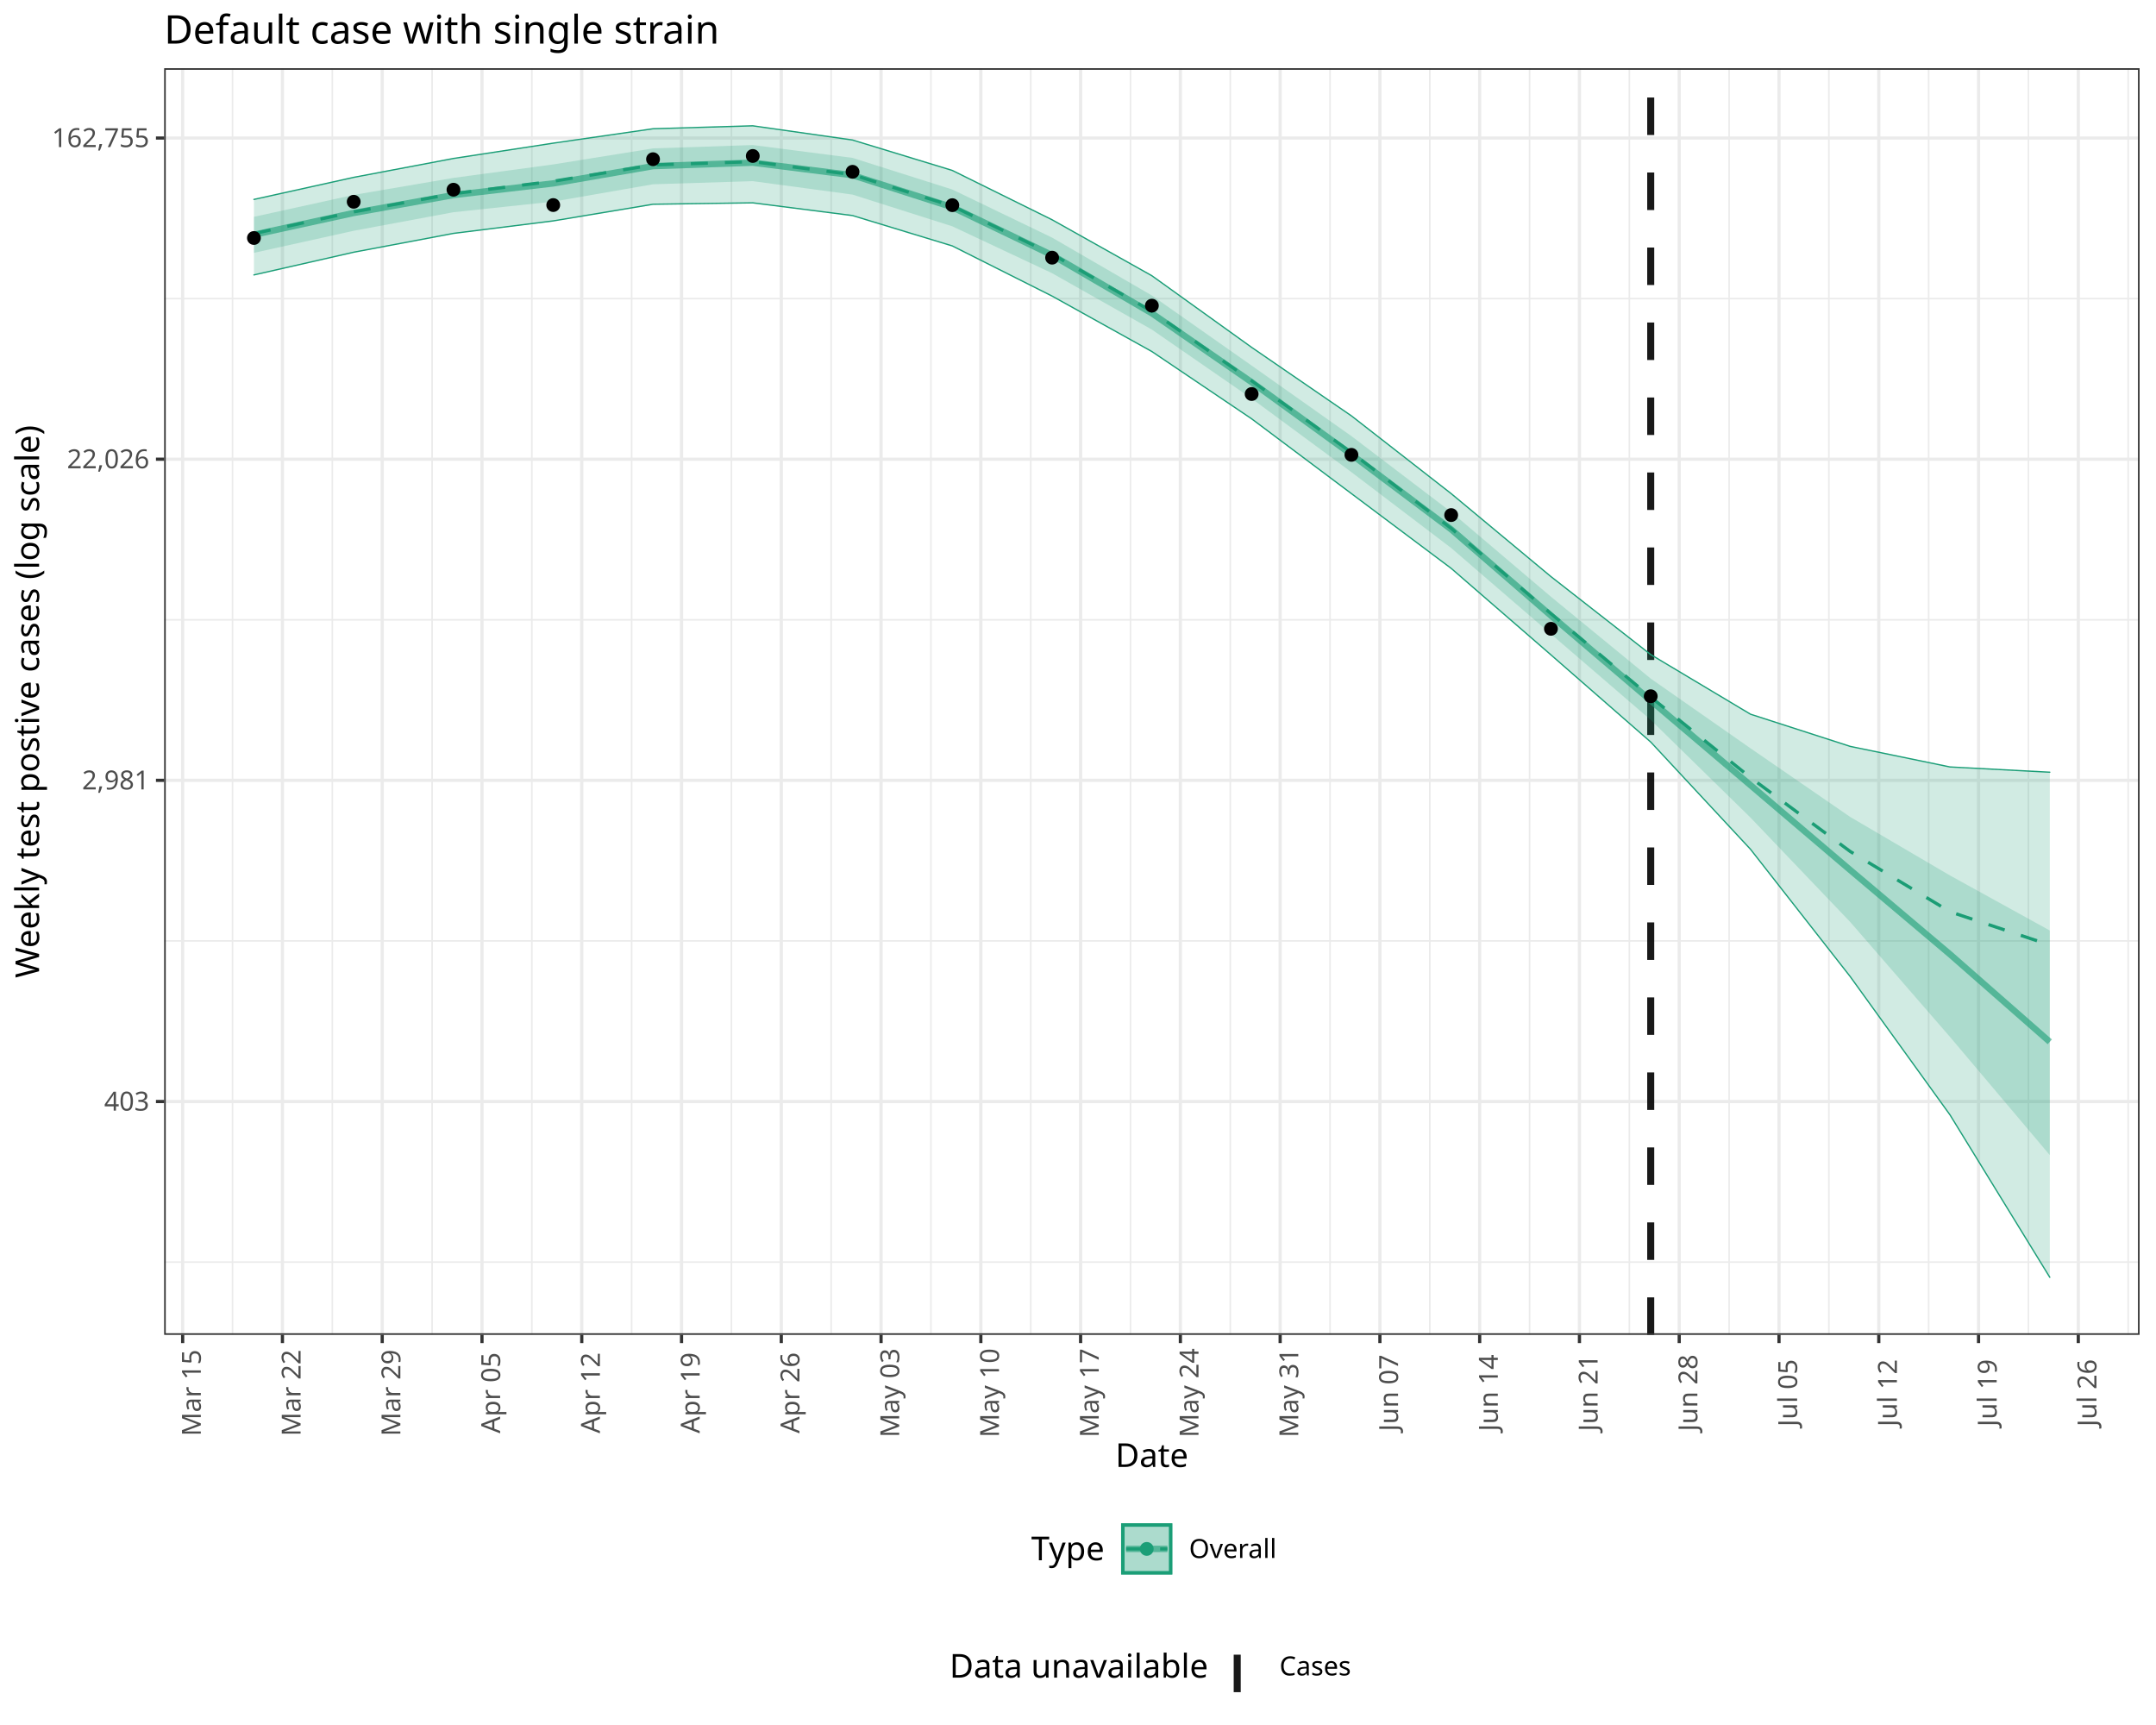
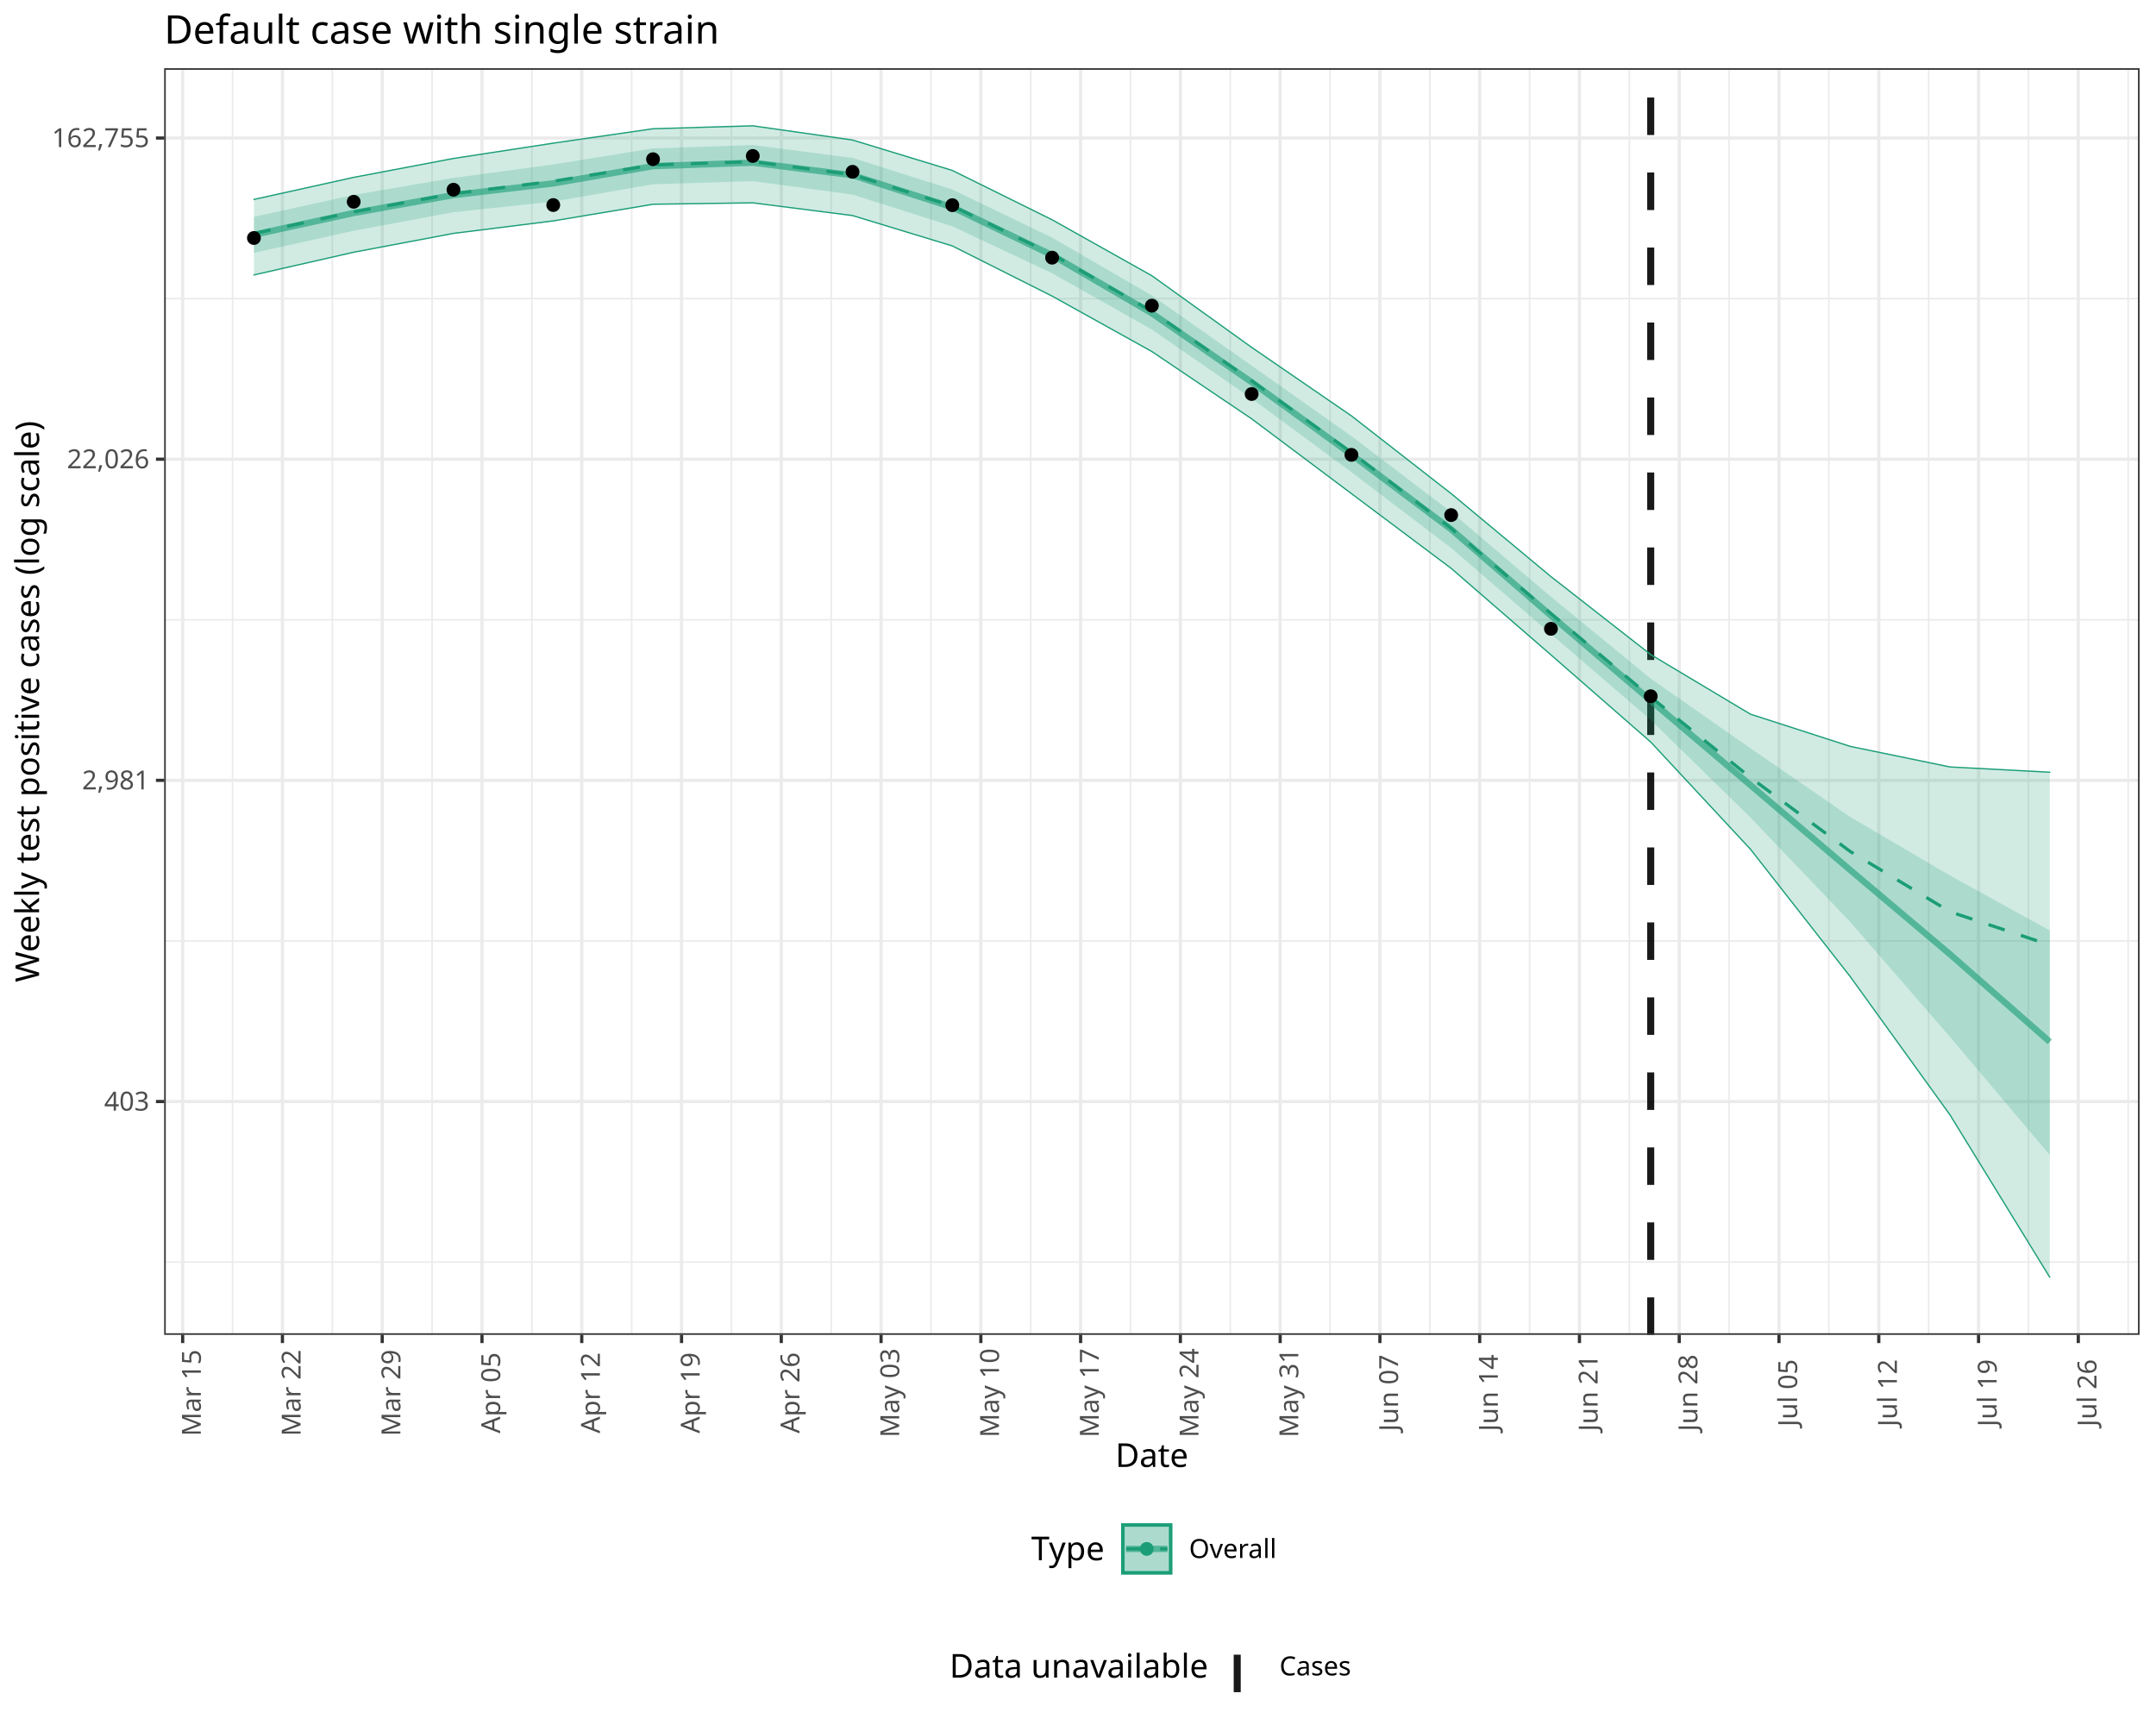
<svg xmlns="http://www.w3.org/2000/svg" class="svglite" data-engine-version="2.0" width="720.00pt" height="576.00pt" viewBox="0 0 720.00 576.00">
  <defs>
    <style type="text/css">
    .svglite line, .svglite polyline, .svglite polygon, .svglite path, .svglite rect, .svglite circle {
      fill: none;
      stroke: #000000;
      stroke-linecap: round;
      stroke-linejoin: round;
      stroke-miterlimit: 10.00;
    }
  </style>
  </defs>
  <rect width="100%" height="100%" style="stroke: none; fill: #FFFFFF;" />
  <defs>
    <clipPath id="cpMC4wMHw3MjAuMDB8MC4wMHw1NzYuMDA=">
      <rect x="0.00" y="0.00" width="720.00" height="576.00" />
    </clipPath>
  </defs>
  <g clip-path="url(#cpMC4wMHw3MjAuMDB8MC4wMHw1NzYuMDA=)">
    <rect x="0.00" y="0.00" width="720.00" height="576.00" style="stroke-width: 1.07; stroke: #FFFFFF; fill: #FFFFFF;" />
  </g>
  <defs>
    <clipPath id="cpNTQuODJ8NzE0LjUyfDIyLjc4fDQ0NS43Mw==">
      <rect x="54.82" y="22.78" width="659.70" height="422.95" />
    </clipPath>
  </defs>
  <g clip-path="url(#cpNTQuODJ8NzE0LjUyfDIyLjc4fDQ0NS43Mw==)">
    <rect x="54.82" y="22.78" width="659.70" height="422.95" style="stroke-width: 1.07; stroke: none; fill: #FFFFFF;" />
    <polyline points="54.82,421.43 714.52,421.43 " style="stroke-width: 0.53; stroke: #EBEBEB; stroke-linecap: butt;" />
    <polyline points="54.82,314.19 714.52,314.19 " style="stroke-width: 0.53; stroke: #EBEBEB; stroke-linecap: butt;" />
    <polyline points="54.82,206.95 714.52,206.95 " style="stroke-width: 0.53; stroke: #EBEBEB; stroke-linecap: butt;" />
    <polyline points="54.82,99.71 714.52,99.71 " style="stroke-width: 0.53; stroke: #EBEBEB; stroke-linecap: butt;" />
    <polyline points="77.66,445.73 77.66,22.78 " style="stroke-width: 0.53; stroke: #EBEBEB; stroke-linecap: butt;" />
    <polyline points="110.98,445.73 110.98,22.78 " style="stroke-width: 0.53; stroke: #EBEBEB; stroke-linecap: butt;" />
    <polyline points="144.30,445.73 144.30,22.78 " style="stroke-width: 0.53; stroke: #EBEBEB; stroke-linecap: butt;" />
    <polyline points="177.62,445.73 177.62,22.78 " style="stroke-width: 0.53; stroke: #EBEBEB; stroke-linecap: butt;" />
    <polyline points="210.94,445.73 210.94,22.78 " style="stroke-width: 0.53; stroke: #EBEBEB; stroke-linecap: butt;" />
    <polyline points="244.26,445.73 244.26,22.78 " style="stroke-width: 0.53; stroke: #EBEBEB; stroke-linecap: butt;" />
    <polyline points="277.57,445.73 277.57,22.78 " style="stroke-width: 0.53; stroke: #EBEBEB; stroke-linecap: butt;" />
    <polyline points="310.89,445.73 310.89,22.78 " style="stroke-width: 0.53; stroke: #EBEBEB; stroke-linecap: butt;" />
    <polyline points="344.21,445.73 344.21,22.78 " style="stroke-width: 0.53; stroke: #EBEBEB; stroke-linecap: butt;" />
    <polyline points="377.53,445.73 377.53,22.78 " style="stroke-width: 0.53; stroke: #EBEBEB; stroke-linecap: butt;" />
    <polyline points="410.85,445.73 410.85,22.78 " style="stroke-width: 0.53; stroke: #EBEBEB; stroke-linecap: butt;" />
    <polyline points="444.17,445.73 444.17,22.78 " style="stroke-width: 0.53; stroke: #EBEBEB; stroke-linecap: butt;" />
    <polyline points="477.48,445.73 477.48,22.78 " style="stroke-width: 0.53; stroke: #EBEBEB; stroke-linecap: butt;" />
    <polyline points="510.80,445.73 510.80,22.78 " style="stroke-width: 0.53; stroke: #EBEBEB; stroke-linecap: butt;" />
    <polyline points="544.12,445.73 544.12,22.78 " style="stroke-width: 0.53; stroke: #EBEBEB; stroke-linecap: butt;" />
    <polyline points="577.44,445.73 577.44,22.78 " style="stroke-width: 0.53; stroke: #EBEBEB; stroke-linecap: butt;" />
    <polyline points="610.76,445.73 610.76,22.78 " style="stroke-width: 0.53; stroke: #EBEBEB; stroke-linecap: butt;" />
    <polyline points="644.08,445.73 644.08,22.78 " style="stroke-width: 0.53; stroke: #EBEBEB; stroke-linecap: butt;" />
    <polyline points="677.39,445.73 677.39,22.78 " style="stroke-width: 0.53; stroke: #EBEBEB; stroke-linecap: butt;" />
    <polyline points="710.71,445.73 710.71,22.78 " style="stroke-width: 0.53; stroke: #EBEBEB; stroke-linecap: butt;" />
    <polyline points="54.82,367.81 714.52,367.81 " style="stroke-width: 1.07; stroke: #EBEBEB; stroke-linecap: butt;" />
    <polyline points="54.82,260.57 714.52,260.57 " style="stroke-width: 1.07; stroke: #EBEBEB; stroke-linecap: butt;" />
    <polyline points="54.82,153.33 714.52,153.33 " style="stroke-width: 1.07; stroke: #EBEBEB; stroke-linecap: butt;" />
    <polyline points="54.82,46.09 714.52,46.09 " style="stroke-width: 1.07; stroke: #EBEBEB; stroke-linecap: butt;" />
    <polyline points="61.00,445.73 61.00,22.78 " style="stroke-width: 1.07; stroke: #EBEBEB; stroke-linecap: butt;" />
    <polyline points="94.32,445.73 94.32,22.78 " style="stroke-width: 1.07; stroke: #EBEBEB; stroke-linecap: butt;" />
    <polyline points="127.64,445.73 127.64,22.78 " style="stroke-width: 1.07; stroke: #EBEBEB; stroke-linecap: butt;" />
    <polyline points="160.96,445.73 160.96,22.78 " style="stroke-width: 1.07; stroke: #EBEBEB; stroke-linecap: butt;" />
    <polyline points="194.28,445.73 194.28,22.78 " style="stroke-width: 1.07; stroke: #EBEBEB; stroke-linecap: butt;" />
    <polyline points="227.60,445.73 227.60,22.78 " style="stroke-width: 1.07; stroke: #EBEBEB; stroke-linecap: butt;" />
    <polyline points="260.91,445.73 260.91,22.78 " style="stroke-width: 1.07; stroke: #EBEBEB; stroke-linecap: butt;" />
    <polyline points="294.23,445.73 294.23,22.78 " style="stroke-width: 1.07; stroke: #EBEBEB; stroke-linecap: butt;" />
    <polyline points="327.55,445.73 327.55,22.78 " style="stroke-width: 1.07; stroke: #EBEBEB; stroke-linecap: butt;" />
    <polyline points="360.87,445.73 360.87,22.78 " style="stroke-width: 1.07; stroke: #EBEBEB; stroke-linecap: butt;" />
    <polyline points="394.19,445.73 394.19,22.78 " style="stroke-width: 1.07; stroke: #EBEBEB; stroke-linecap: butt;" />
    <polyline points="427.51,445.73 427.51,22.78 " style="stroke-width: 1.07; stroke: #EBEBEB; stroke-linecap: butt;" />
    <polyline points="460.82,445.73 460.82,22.78 " style="stroke-width: 1.07; stroke: #EBEBEB; stroke-linecap: butt;" />
    <polyline points="494.14,445.73 494.14,22.78 " style="stroke-width: 1.07; stroke: #EBEBEB; stroke-linecap: butt;" />
    <polyline points="527.46,445.73 527.46,22.78 " style="stroke-width: 1.07; stroke: #EBEBEB; stroke-linecap: butt;" />
    <polyline points="560.78,445.73 560.78,22.78 " style="stroke-width: 1.07; stroke: #EBEBEB; stroke-linecap: butt;" />
    <polyline points="594.10,445.73 594.10,22.78 " style="stroke-width: 1.07; stroke: #EBEBEB; stroke-linecap: butt;" />
    <polyline points="627.42,445.73 627.42,22.78 " style="stroke-width: 1.07; stroke: #EBEBEB; stroke-linecap: butt;" />
    <polyline points="660.74,445.73 660.74,22.78 " style="stroke-width: 1.07; stroke: #EBEBEB; stroke-linecap: butt;" />
    <polyline points="694.05,445.73 694.05,22.78 " style="stroke-width: 1.07; stroke: #EBEBEB; stroke-linecap: butt;" />
    <line x1="551.26" y1="445.73" x2="551.26" y2="22.78" style="stroke-width: 2.35; stroke: #000000; stroke-opacity: 0.90; stroke-dasharray: 12.52,12.52; stroke-linecap: butt;" />
    <polyline points="84.80,78.37 118.12,71.11 151.44,65.13 184.76,61.24 218.08,55.47 251.39,54.32 284.71,58.50 318.03,69.20 351.35,85.20 384.67,104.61 417.99,127.62 451.31,151.76 484.62,176.75 517.94,205.56 551.26,233.91 584.58,262.18 617.90,290.53 651.22,318.66 684.53,347.88 " style="stroke-width: 2.13; stroke: #1B9E77; stroke-opacity: 0.60; stroke-linecap: butt;" />
    <polyline points="84.80,77.99 118.12,70.74 151.44,64.67 184.76,60.52 218.08,55.08 251.39,53.98 284.71,58.32 318.03,68.79 351.35,84.87 384.67,103.97 417.99,127.16 451.31,151.10 484.62,176.42 517.94,204.90 551.26,232.77 584.58,259.65 617.90,284.33 651.22,304.45 684.53,315.56 " style="stroke-width: 1.07; stroke: #1B9E77; stroke-dasharray: 5.69,5.69; stroke-linecap: butt;" />
    <polygon points="84.80,66.59 118.12,59.22 151.44,52.91 184.76,47.80 218.08,42.99 251.39,42.01 284.71,46.75 318.03,56.91 351.35,73.38 384.67,92.07 417.99,115.99 451.31,138.86 484.62,164.82 517.94,192.53 551.26,218.57 584.58,238.48 617.90,249.23 651.22,256.10 684.53,257.85 684.53,426.51 651.22,372.30 617.90,326.12 584.58,283.58 551.26,247.77 517.94,218.67 484.62,189.78 451.31,164.82 417.99,139.85 384.67,117.38 351.35,98.87 318.03,82.12 284.71,71.98 251.39,67.73 218.08,68.20 184.76,73.76 151.44,77.93 118.12,84.22 84.80,91.80 " style="stroke-width: 0.00; stroke: none; fill: #1B9E77; fill-opacity: 0.20;" />
    <polyline points="84.80,66.59 118.12,59.22 151.44,52.91 184.76,47.80 218.08,42.99 251.39,42.01 284.71,46.75 318.03,56.91 351.35,73.38 384.67,92.07 417.99,115.99 451.31,138.86 484.62,164.82 517.94,192.53 551.26,218.57 584.58,238.48 617.90,249.23 651.22,256.10 684.53,257.85 " style="stroke-width: 0.43; stroke: #1B9E77;" />
    <polyline points="684.53,426.51 651.22,372.30 617.90,326.12 584.58,283.58 551.26,247.77 517.94,218.67 484.62,189.78 451.31,164.82 417.99,139.85 384.67,117.38 351.35,98.87 318.03,82.12 284.71,71.98 251.39,67.73 218.08,68.20 184.76,73.76 151.44,77.93 118.12,84.22 84.80,91.80 " style="stroke-width: 0.43; stroke: #1B9E77;" />
    <polygon points="84.80,72.40 118.12,65.08 151.44,59.40 184.76,54.90 218.08,49.55 251.39,48.43 284.71,52.72 318.03,63.28 351.35,79.34 384.67,98.66 417.99,122.07 451.31,145.62 484.62,170.96 517.94,199.25 551.26,226.59 584.58,249.86 617.90,272.80 651.22,292.34 684.53,310.71 684.53,385.70 651.22,346.26 617.90,307.88 584.58,273.00 551.26,240.39 517.94,211.71 484.62,182.98 451.31,157.66 417.99,133.08 384.67,110.06 351.35,91.23 318.03,75.57 284.71,64.98 251.39,60.49 218.08,61.53 184.76,67.32 151.44,70.86 118.12,77.06 84.80,84.43 " style="stroke-width: 0.00; stroke: none; fill: #1B9E77; fill-opacity: 0.20;" />
    <polyline points="84.80,72.40 118.12,65.08 151.44,59.40 184.76,54.90 218.08,49.55 251.39,48.43 284.71,52.72 318.03,63.28 351.35,79.34 384.67,98.66 417.99,122.07 451.31,145.62 484.62,170.96 517.94,199.25 551.26,226.59 584.58,249.86 617.90,272.80 651.22,292.34 684.53,310.71 " style="stroke-width: 1.07; stroke: none;" />
    <polyline points="684.53,385.70 651.22,346.26 617.90,307.88 584.58,273.00 551.26,240.39 517.94,211.71 484.62,182.98 451.31,157.66 417.99,133.08 384.67,110.06 351.35,91.23 318.03,75.57 284.71,64.98 251.39,60.49 218.08,61.53 184.76,67.32 151.44,70.86 118.12,77.06 84.80,84.43 " style="stroke-width: 1.07; stroke: none;" />
    <circle cx="84.80" cy="79.47" r="1.95" style="stroke-width: 0.71; fill: #000000;" />
    <circle cx="118.12" cy="67.37" r="1.95" style="stroke-width: 0.71; fill: #000000;" />
    <circle cx="151.44" cy="63.35" r="1.95" style="stroke-width: 0.71; fill: #000000;" />
    <circle cx="184.76" cy="68.47" r="1.95" style="stroke-width: 0.71; fill: #000000;" />
    <circle cx="218.08" cy="53.16" r="1.95" style="stroke-width: 0.71; fill: #000000;" />
    <circle cx="251.39" cy="52.08" r="1.95" style="stroke-width: 0.71; fill: #000000;" />
    <circle cx="284.71" cy="57.37" r="1.95" style="stroke-width: 0.71; fill: #000000;" />
    <circle cx="318.03" cy="68.51" r="1.95" style="stroke-width: 0.71; fill: #000000;" />
    <circle cx="351.35" cy="86.04" r="1.95" style="stroke-width: 0.71; fill: #000000;" />
    <circle cx="384.67" cy="102.06" r="1.95" style="stroke-width: 0.71; fill: #000000;" />
    <circle cx="417.99" cy="131.57" r="1.95" style="stroke-width: 0.71; fill: #000000;" />
    <circle cx="451.31" cy="151.88" r="1.95" style="stroke-width: 0.71; fill: #000000;" />
    <circle cx="484.62" cy="171.99" r="1.95" style="stroke-width: 0.71; fill: #000000;" />
    <circle cx="517.94" cy="209.97" r="1.95" style="stroke-width: 0.71; fill: #000000;" />
    <circle cx="551.26" cy="232.49" r="1.95" style="stroke-width: 0.71; fill: #000000;" />
    <rect x="54.82" y="22.78" width="659.70" height="422.95" style="stroke-width: 1.07; stroke: #333333;" />
  </g>
  <g clip-path="url(#cpMC4wMHw3MjAuMDB8MC4wMHw1NzYuMDA=)">
    <text x="49.88" y="370.84" text-anchor="end" style="font-size: 8.80px; fill: #4D4D4D; font-family: sans;" textLength="14.68px" lengthAdjust="spacingAndGlyphs">403</text>
    <text x="49.88" y="263.60" text-anchor="end" style="font-size: 8.80px; fill: #4D4D4D; font-family: sans;" textLength="22.02px" lengthAdjust="spacingAndGlyphs">2,981</text>
    <text x="49.88" y="156.36" text-anchor="end" style="font-size: 8.80px; fill: #4D4D4D; font-family: sans;" textLength="26.92px" lengthAdjust="spacingAndGlyphs">22,026</text>
    <text x="49.88" y="49.12" text-anchor="end" style="font-size: 8.80px; fill: #4D4D4D; font-family: sans;" textLength="31.81px" lengthAdjust="spacingAndGlyphs">162,755</text>
    <polyline points="52.08,367.81 54.82,367.81 " style="stroke-width: 1.07; stroke: #333333; stroke-linecap: butt;" />
    <polyline points="52.08,260.57 54.82,260.57 " style="stroke-width: 1.07; stroke: #333333; stroke-linecap: butt;" />
    <polyline points="52.08,153.33 54.82,153.33 " style="stroke-width: 1.07; stroke: #333333; stroke-linecap: butt;" />
    <polyline points="52.08,46.09 54.82,46.09 " style="stroke-width: 1.07; stroke: #333333; stroke-linecap: butt;" />
    <polyline points="61.00,448.47 61.00,445.73 " style="stroke-width: 1.07; stroke: #333333; stroke-linecap: butt;" />
    <polyline points="94.32,448.47 94.32,445.73 " style="stroke-width: 1.07; stroke: #333333; stroke-linecap: butt;" />
    <polyline points="127.64,448.47 127.64,445.73 " style="stroke-width: 1.07; stroke: #333333; stroke-linecap: butt;" />
    <polyline points="160.96,448.47 160.96,445.73 " style="stroke-width: 1.07; stroke: #333333; stroke-linecap: butt;" />
    <polyline points="194.28,448.47 194.28,445.73 " style="stroke-width: 1.07; stroke: #333333; stroke-linecap: butt;" />
    <polyline points="227.60,448.47 227.60,445.73 " style="stroke-width: 1.07; stroke: #333333; stroke-linecap: butt;" />
    <polyline points="260.91,448.47 260.91,445.73 " style="stroke-width: 1.07; stroke: #333333; stroke-linecap: butt;" />
    <polyline points="294.23,448.47 294.23,445.73 " style="stroke-width: 1.07; stroke: #333333; stroke-linecap: butt;" />
    <polyline points="327.55,448.47 327.55,445.73 " style="stroke-width: 1.07; stroke: #333333; stroke-linecap: butt;" />
    <polyline points="360.87,448.47 360.87,445.73 " style="stroke-width: 1.07; stroke: #333333; stroke-linecap: butt;" />
    <polyline points="394.19,448.47 394.19,445.73 " style="stroke-width: 1.07; stroke: #333333; stroke-linecap: butt;" />
    <polyline points="427.51,448.47 427.51,445.73 " style="stroke-width: 1.07; stroke: #333333; stroke-linecap: butt;" />
    <polyline points="460.82,448.47 460.82,445.73 " style="stroke-width: 1.07; stroke: #333333; stroke-linecap: butt;" />
    <polyline points="494.14,448.47 494.14,445.73 " style="stroke-width: 1.07; stroke: #333333; stroke-linecap: butt;" />
    <polyline points="527.46,448.47 527.46,445.73 " style="stroke-width: 1.07; stroke: #333333; stroke-linecap: butt;" />
    <polyline points="560.78,448.47 560.78,445.73 " style="stroke-width: 1.07; stroke: #333333; stroke-linecap: butt;" />
    <polyline points="594.10,448.47 594.10,445.73 " style="stroke-width: 1.07; stroke: #333333; stroke-linecap: butt;" />
    <polyline points="627.42,448.47 627.42,445.73 " style="stroke-width: 1.07; stroke: #333333; stroke-linecap: butt;" />
    <polyline points="660.74,448.47 660.74,445.73 " style="stroke-width: 1.07; stroke: #333333; stroke-linecap: butt;" />
    <polyline points="694.05,448.47 694.05,445.73 " style="stroke-width: 1.07; stroke: #333333; stroke-linecap: butt;" />
    <text transform="translate(67.06,465.10) rotate(-90)" text-anchor="middle" style="font-size: 8.80px; fill: #4D4D4D; font-family: sans;" textLength="27.39px" lengthAdjust="spacingAndGlyphs">Mar 15</text>
    <text transform="translate(100.38,465.10) rotate(-90)" text-anchor="middle" style="font-size: 8.80px; fill: #4D4D4D; font-family: sans;" textLength="27.39px" lengthAdjust="spacingAndGlyphs">Mar 22</text>
    <text transform="translate(133.70,465.10) rotate(-90)" text-anchor="middle" style="font-size: 8.80px; fill: #4D4D4D; font-family: sans;" textLength="27.39px" lengthAdjust="spacingAndGlyphs">Mar 29</text>
    <text transform="translate(167.02,465.10) rotate(-90)" text-anchor="middle" style="font-size: 8.80px; fill: #4D4D4D; font-family: sans;" textLength="25.93px" lengthAdjust="spacingAndGlyphs">Apr 05</text>
    <text transform="translate(200.33,465.10) rotate(-90)" text-anchor="middle" style="font-size: 8.80px; fill: #4D4D4D; font-family: sans;" textLength="25.93px" lengthAdjust="spacingAndGlyphs">Apr 12</text>
    <text transform="translate(233.65,465.10) rotate(-90)" text-anchor="middle" style="font-size: 8.80px; fill: #4D4D4D; font-family: sans;" textLength="25.93px" lengthAdjust="spacingAndGlyphs">Apr 19</text>
    <text transform="translate(266.97,465.10) rotate(-90)" text-anchor="middle" style="font-size: 8.80px; fill: #4D4D4D; font-family: sans;" textLength="25.93px" lengthAdjust="spacingAndGlyphs">Apr 26</text>
    <text transform="translate(300.29,465.10) rotate(-90)" text-anchor="middle" style="font-size: 8.80px; fill: #4D4D4D; font-family: sans;" textLength="28.87px" lengthAdjust="spacingAndGlyphs">May 03</text>
    <text transform="translate(333.61,465.10) rotate(-90)" text-anchor="middle" style="font-size: 8.80px; fill: #4D4D4D; font-family: sans;" textLength="28.87px" lengthAdjust="spacingAndGlyphs">May 10</text>
    <text transform="translate(366.93,465.10) rotate(-90)" text-anchor="middle" style="font-size: 8.80px; fill: #4D4D4D; font-family: sans;" textLength="28.87px" lengthAdjust="spacingAndGlyphs">May 17</text>
    <text transform="translate(400.24,465.10) rotate(-90)" text-anchor="middle" style="font-size: 8.80px; fill: #4D4D4D; font-family: sans;" textLength="28.87px" lengthAdjust="spacingAndGlyphs">May 24</text>
    <text transform="translate(433.56,465.10) rotate(-90)" text-anchor="middle" style="font-size: 8.80px; fill: #4D4D4D; font-family: sans;" textLength="28.87px" lengthAdjust="spacingAndGlyphs">May 31</text>
    <text transform="translate(466.88,465.10) rotate(-90)" text-anchor="middle" style="font-size: 8.80px; fill: #4D4D4D; font-family: sans;" textLength="26.43px" lengthAdjust="spacingAndGlyphs">Jun 07</text>
    <text transform="translate(500.20,465.10) rotate(-90)" text-anchor="middle" style="font-size: 8.80px; fill: #4D4D4D; font-family: sans;" textLength="26.43px" lengthAdjust="spacingAndGlyphs">Jun 14</text>
    <text transform="translate(533.52,465.10) rotate(-90)" text-anchor="middle" style="font-size: 8.80px; fill: #4D4D4D; font-family: sans;" textLength="26.43px" lengthAdjust="spacingAndGlyphs">Jun 21</text>
    <text transform="translate(566.84,465.10) rotate(-90)" text-anchor="middle" style="font-size: 8.80px; fill: #4D4D4D; font-family: sans;" textLength="26.43px" lengthAdjust="spacingAndGlyphs">Jun 28</text>
    <text transform="translate(600.15,465.10) rotate(-90)" text-anchor="middle" style="font-size: 8.80px; fill: #4D4D4D; font-family: sans;" textLength="23.49px" lengthAdjust="spacingAndGlyphs">Jul 05</text>
    <text transform="translate(633.47,465.10) rotate(-90)" text-anchor="middle" style="font-size: 8.80px; fill: #4D4D4D; font-family: sans;" textLength="23.49px" lengthAdjust="spacingAndGlyphs">Jul 12</text>
    <text transform="translate(666.79,465.10) rotate(-90)" text-anchor="middle" style="font-size: 8.80px; fill: #4D4D4D; font-family: sans;" textLength="23.49px" lengthAdjust="spacingAndGlyphs">Jul 19</text>
    <text transform="translate(700.11,465.10) rotate(-90)" text-anchor="middle" style="font-size: 8.80px; fill: #4D4D4D; font-family: sans;" textLength="23.49px" lengthAdjust="spacingAndGlyphs">Jul 26</text>
    <text x="384.67" y="489.84" text-anchor="middle" style="font-size: 11.00px; font-family: sans;" textLength="23.24px" lengthAdjust="spacingAndGlyphs">Date</text>
-     <text transform="translate(13.05,234.26) rotate(-90)" text-anchor="middle" style="font-size: 11.00px; font-family: sans;" textLength="180.38px" lengthAdjust="spacingAndGlyphs">Weekly test postive cases (log scale)</text>
+     <text transform="translate(13.05,234.26) rotate(-90)" text-anchor="middle" style="font-size: 11.00px; font-family: sans;" textLength="182.83px" lengthAdjust="spacingAndGlyphs">Weekly test positive cases (log scale)</text>
    <rect x="338.90" y="503.08" width="91.54" height="28.24" style="stroke-width: 1.07; stroke: none; fill: #FFFFFF;" />
    <text x="344.38" y="520.99" style="font-size: 11.00px; font-family: sans;" textLength="24.46px" lengthAdjust="spacingAndGlyphs">Type</text>
    <rect x="374.32" y="508.56" width="17.28" height="17.28" style="stroke-width: 1.07; stroke: none; fill: #FFFFFF;" />
    <line x1="376.05" y1="517.20" x2="389.87" y2="517.20" style="stroke-width: 2.13; stroke: #1B9E77; stroke-opacity: 0.60; stroke-linecap: butt;" />
    <line x1="376.05" y1="517.20" x2="389.87" y2="517.20" style="stroke-width: 1.07; stroke: #1B9E77; stroke-dasharray: 5.69,5.69; stroke-linecap: butt;" />
    <rect x="374.60" y="508.85" width="16.71" height="16.71" style="stroke-width: 0.43; stroke: #1B9E77; stroke-linecap: square; stroke-linejoin: miter; fill: #1B9E77; fill-opacity: 0.20;" />
    <rect x="375.03" y="509.27" width="15.86" height="15.86" style="stroke-width: 1.07; stroke: #1B9E77; stroke-linecap: square; stroke-linejoin: miter; fill: #1B9E77; fill-opacity: 0.20;" />
    <circle cx="382.96" cy="517.20" r="1.95" style="stroke-width: 0.71; stroke: #1B9E77; fill: #1B9E77;" />
    <text x="397.08" y="520.23" style="font-size: 8.80px; font-family: sans;" textLength="27.88px" lengthAdjust="spacingAndGlyphs">Overall</text>
    <rect x="311.62" y="542.28" width="146.10" height="28.24" style="stroke-width: 1.07; stroke: none; fill: #FFFFFF;" />
    <text x="317.10" y="560.19" style="font-size: 11.00px; font-family: sans;" textLength="81.95px" lengthAdjust="spacingAndGlyphs">Data unavailable</text>
    <rect x="404.53" y="547.76" width="17.28" height="17.28" style="stroke-width: 1.07; stroke: none; fill: #FFFFFF;" />
    <line x1="413.17" y1="565.04" x2="413.17" y2="547.76" style="stroke-width: 2.35; stroke: #000000; stroke-opacity: 0.90; stroke-dasharray: 12.52,12.52; stroke-linecap: butt;" />
    <text x="427.29" y="559.43" style="font-size: 8.80px; font-family: sans;" textLength="24.95px" lengthAdjust="spacingAndGlyphs">Cases</text>
    <text x="54.82" y="14.56" style="font-size: 13.20px; font-family: sans;" textLength="174.64px" lengthAdjust="spacingAndGlyphs">Default case with single strain</text>
  </g>
</svg>
